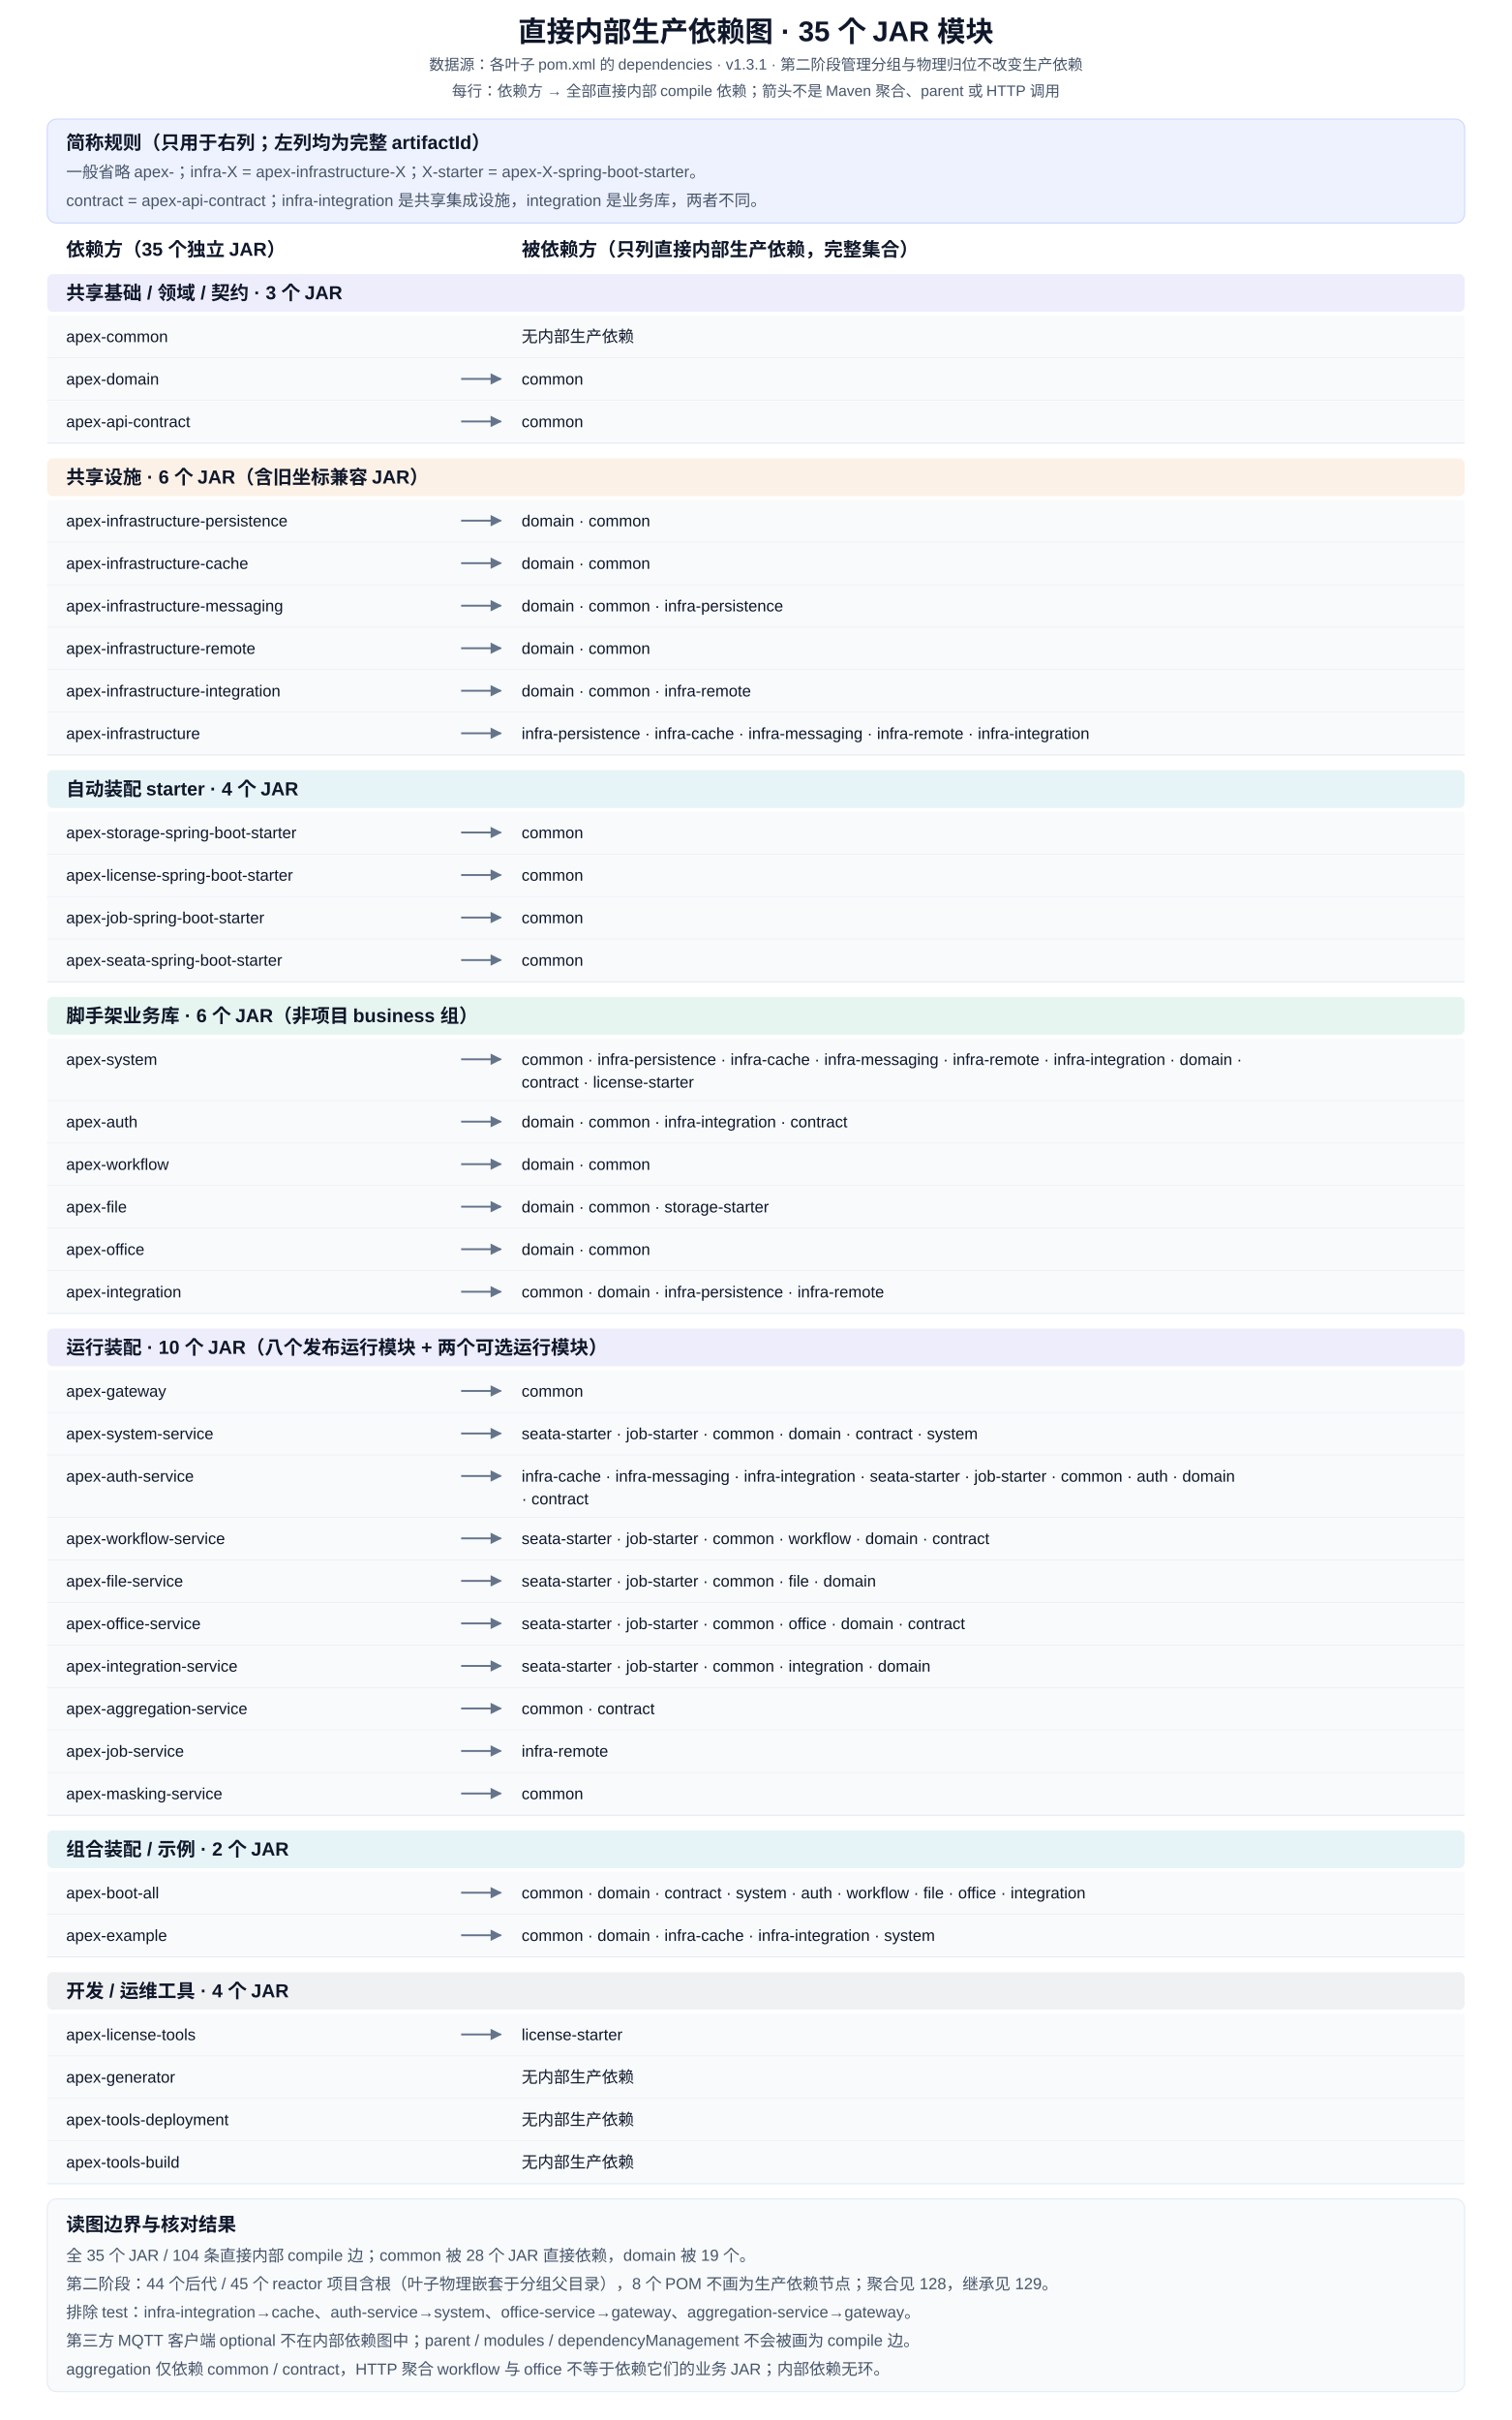
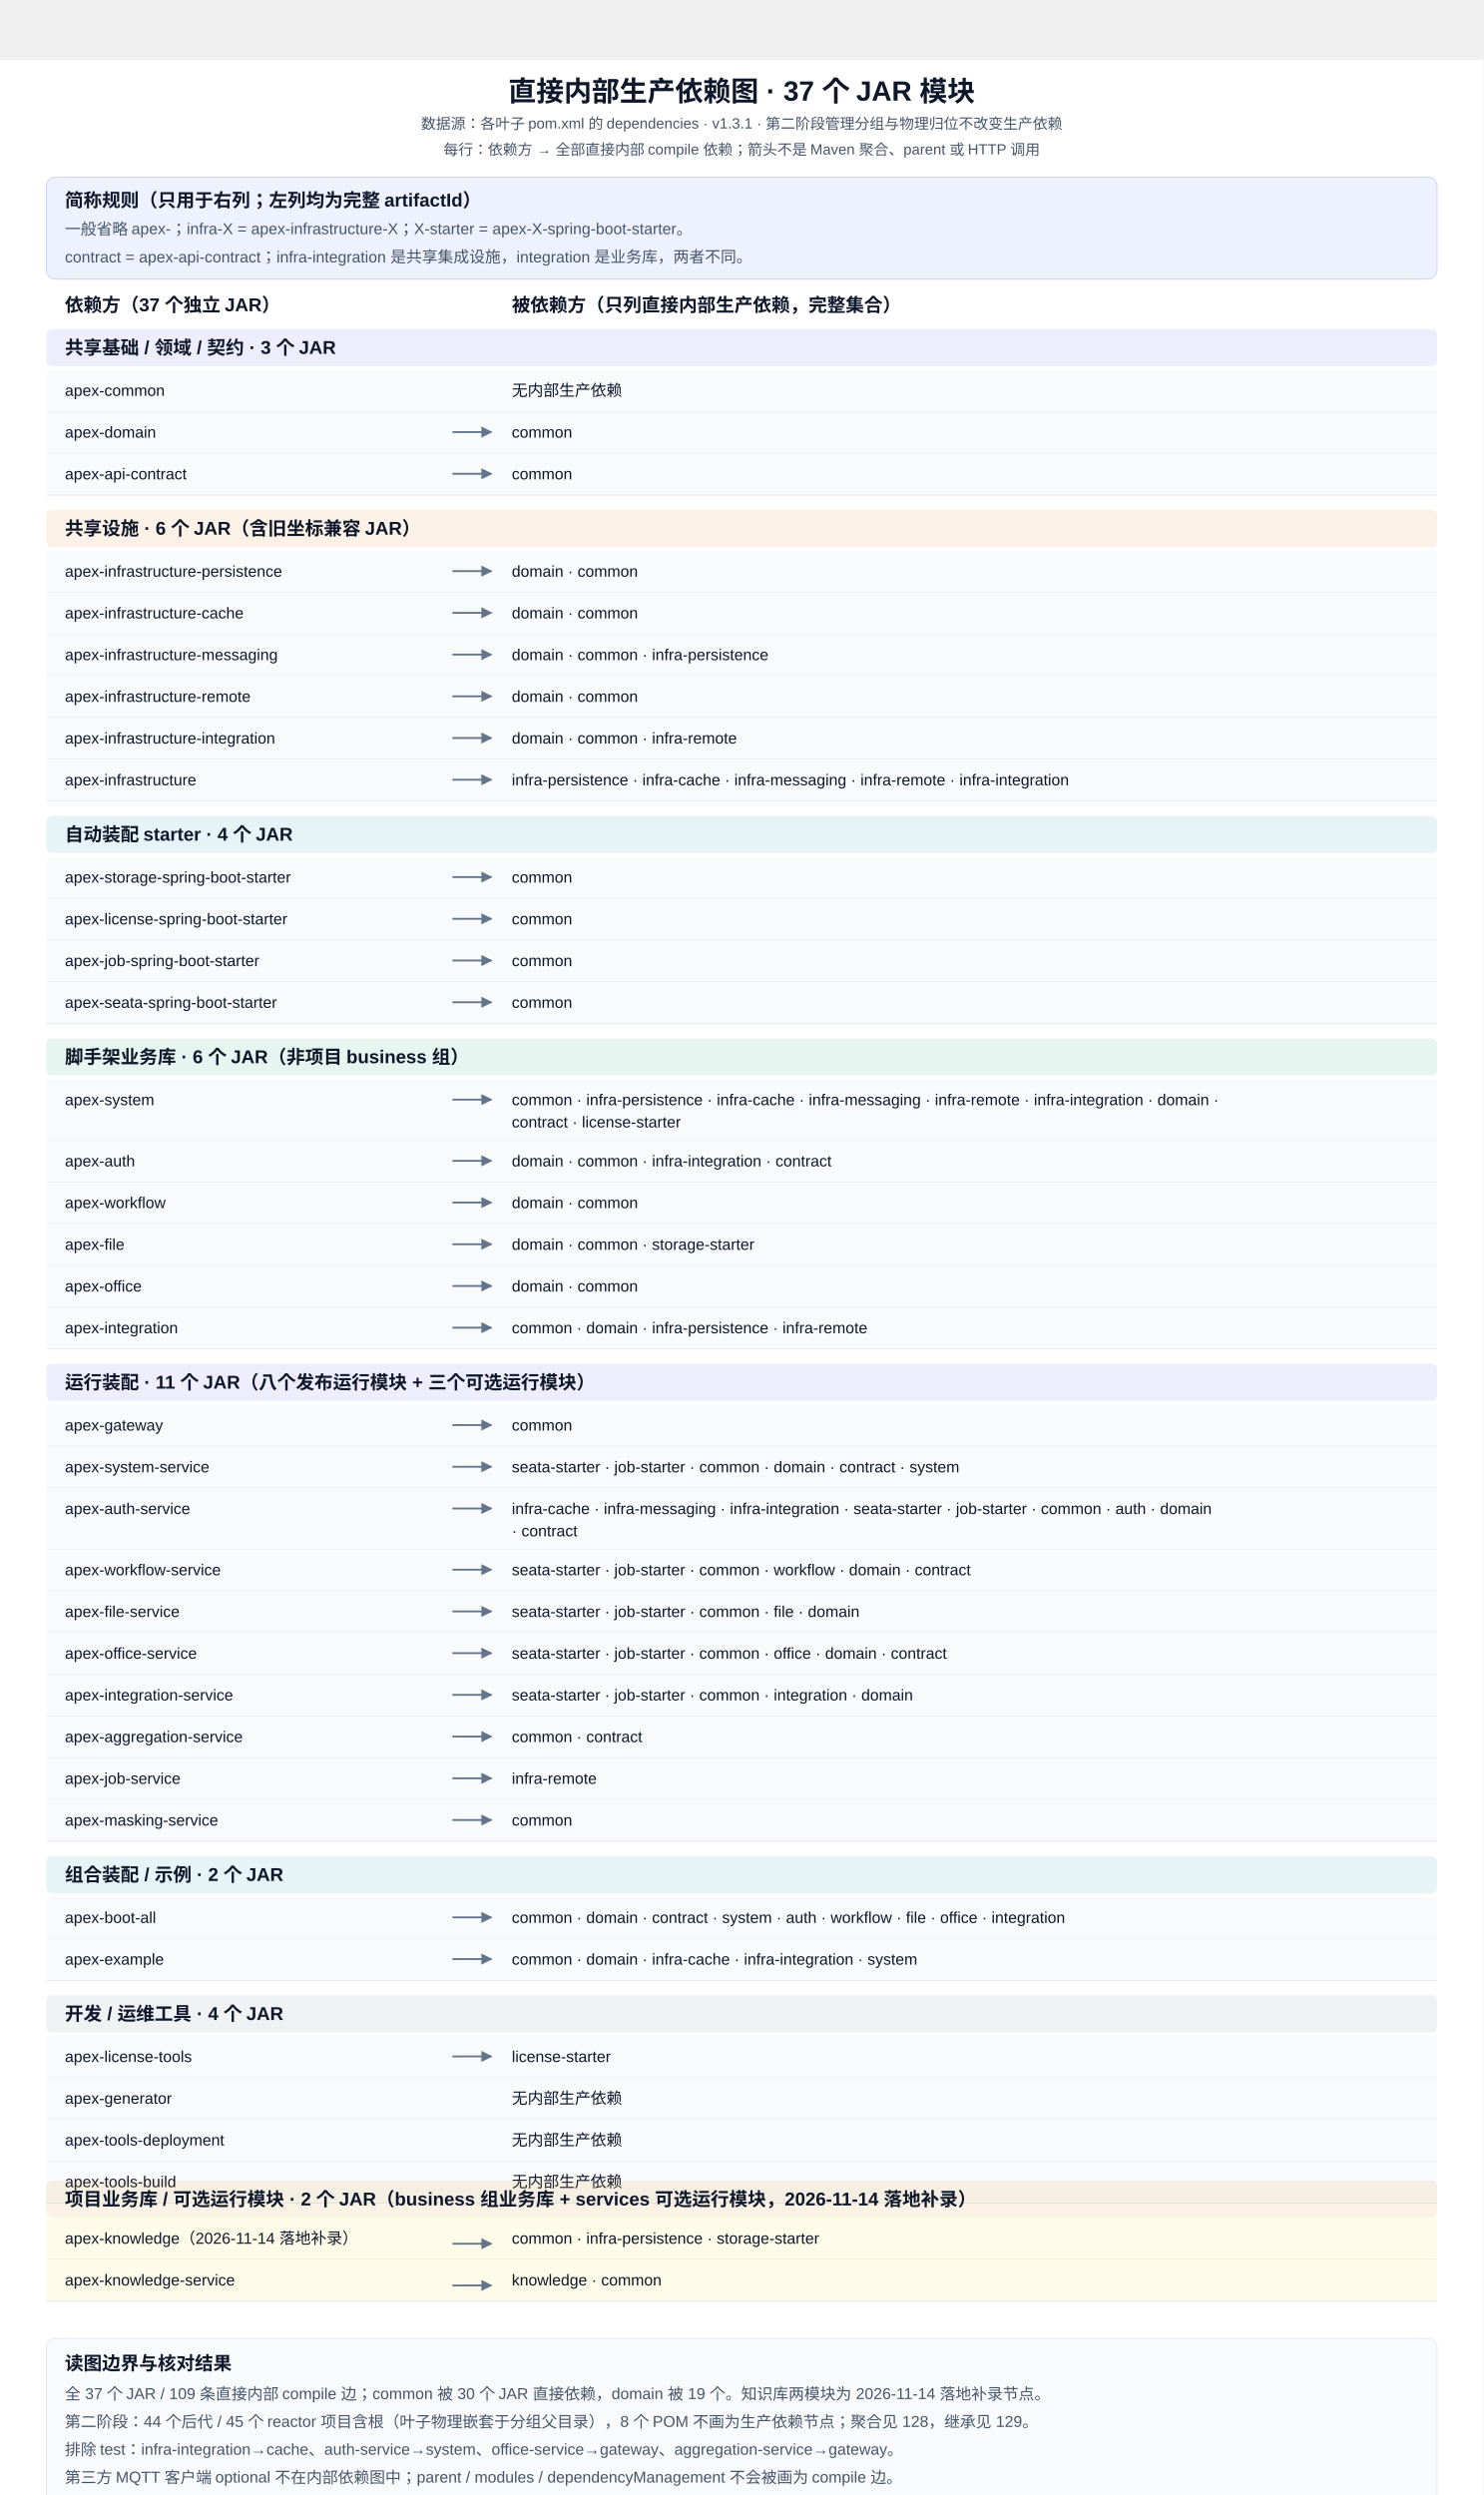
- <svg xmlns="http://www.w3.org/2000/svg" width="1600" height="2561" viewBox="0 0 1600 2561" role="img" aria-labelledby="title desc">
+ <svg xmlns="http://www.w3.org/2000/svg" width="1600" height="2691" viewBox="0 0 1600 2561" role="img" aria-labelledby="title desc">
  <defs>
    <style>
text{font-family:Arial,"PingFang SC","Microsoft YaHei",sans-serif;fill:#0f172a}
.title{font-size:30px;font-weight:700;text-anchor:middle}.sub{font-size:16px;fill:#475569;text-anchor:middle}
.head{font-size:20px;font-weight:700}.row{font-size:17px}.note{font-size:17px;fill:#475569}.small{font-size:15px;fill:#475569}
</style>
    <marker id="arrow" viewBox="0 0 10 10" refX="9" refY="5" markerWidth="6" markerHeight="6" orient="auto">
      <path d="M0 0L10 5L0 10Z" fill="#64748b" />
    </marker>
  </defs>
-   <rect width="1600" height="2561" fill="#fff" />
-   <text x="800" y="44" class="title">直接内部生产依赖图 · 35 个 JAR 模块</text>
+   <rect width="1600" height="2691" fill="#fff" />
+   <text x="800" y="44" class="title">直接内部生产依赖图 · 37 个 JAR 模块</text>
  <text x="800" y="74" class="sub">数据源：各叶子 pom.xml 的 dependencies · v1.3.1 · 第二阶段管理分组与物理归位不改变生产依赖</text>
  <text x="800" y="102" class="sub">每行：依赖方 → 全部直接内部 compile 依赖；箭头不是 Maven 聚合、parent 或 HTTP 调用</text>
  <rect x="50" y="126" width="1500" height="110" rx="10" fill="#eef2ff" stroke="#c7d2fe" />
  <text x="70" y="158" class="head">简称规则（只用于右列；左列均为完整 artifactId）</text>
  <text x="70" y="188" class="note">一般省略 apex-；infra-X = apex-infrastructure-X；X-starter = apex-X-spring-boot-starter。</text>
  <text x="70" y="218" class="note">contract = apex-api-contract；infra-integration 是共享集成设施，integration 是业务库，两者不同。</text>
-   <text x="70" y="271" class="head">依赖方（35 个独立 JAR）</text>
+   <text x="70" y="271" class="head">依赖方（37 个独立 JAR）</text>
  <text x="552" y="271" class="head">被依赖方（只列直接内部生产依赖，完整集合）</text>
  <rect x="50" y="290" width="1500" height="40" rx="6" fill="#4f46e5" fill-opacity="0.10" />
  <text x="70" y="317" class="head">共享基础 / 领域 / 契约 · 3 个 JAR</text>
  <g data-module="apex-common" data-dependencies="">
    <rect x="50" y="334" width="1500" height="45" fill="#f8fafc" />
    <path d="M50 379H1550" stroke="#e2e8f0" />
    <text x="70" y="362" class="row">apex-common</text>
    <text x="552" y="362" class="row">无内部生产依赖</text>
  </g>
  <g data-module="apex-domain" data-dependencies="apex-common">
    <rect x="50" y="379" width="1500" height="45" fill="#f8fafc" />
    <path d="M50 424H1550" stroke="#e2e8f0" />
    <text x="70" y="407" class="row">apex-domain</text>
    <path d="M488 401H530" stroke="#64748b" stroke-width="2" marker-end="url(#arrow)" />
    <text x="552" y="407" class="row">common</text>
  </g>
  <g data-module="apex-api-contract" data-dependencies="apex-common">
    <rect x="50" y="424" width="1500" height="45" fill="#f8fafc" />
    <path d="M50 469H1550" stroke="#e2e8f0" />
    <text x="70" y="452" class="row">apex-api-contract</text>
    <path d="M488 446H530" stroke="#64748b" stroke-width="2" marker-end="url(#arrow)" />
    <text x="552" y="452" class="row">common</text>
  </g>
  <rect x="50" y="485" width="1500" height="40" rx="6" fill="#d97706" fill-opacity="0.10" />
  <text x="70" y="512" class="head">共享设施 · 6 个 JAR（含旧坐标兼容 JAR）</text>
  <g data-module="apex-infrastructure-persistence" data-dependencies="apex-domain,apex-common">
    <rect x="50" y="529" width="1500" height="45" fill="#f8fafc" />
    <path d="M50 574H1550" stroke="#e2e8f0" />
    <text x="70" y="557" class="row">apex-infrastructure-persistence</text>
    <path d="M488 551H530" stroke="#64748b" stroke-width="2" marker-end="url(#arrow)" />
    <text x="552" y="557" class="row">domain · common</text>
  </g>
  <g data-module="apex-infrastructure-cache" data-dependencies="apex-domain,apex-common">
    <rect x="50" y="574" width="1500" height="45" fill="#f8fafc" />
    <path d="M50 619H1550" stroke="#e2e8f0" />
    <text x="70" y="602" class="row">apex-infrastructure-cache</text>
    <path d="M488 596H530" stroke="#64748b" stroke-width="2" marker-end="url(#arrow)" />
    <text x="552" y="602" class="row">domain · common</text>
  </g>
  <g data-module="apex-infrastructure-messaging" data-dependencies="apex-domain,apex-common,apex-infrastructure-persistence">
    <rect x="50" y="619" width="1500" height="45" fill="#f8fafc" />
    <path d="M50 664H1550" stroke="#e2e8f0" />
    <text x="70" y="647" class="row">apex-infrastructure-messaging</text>
    <path d="M488 641H530" stroke="#64748b" stroke-width="2" marker-end="url(#arrow)" />
    <text x="552" y="647" class="row">domain · common · infra-persistence</text>
  </g>
  <g data-module="apex-infrastructure-remote" data-dependencies="apex-domain,apex-common">
    <rect x="50" y="664" width="1500" height="45" fill="#f8fafc" />
    <path d="M50 709H1550" stroke="#e2e8f0" />
    <text x="70" y="692" class="row">apex-infrastructure-remote</text>
    <path d="M488 686H530" stroke="#64748b" stroke-width="2" marker-end="url(#arrow)" />
    <text x="552" y="692" class="row">domain · common</text>
  </g>
  <g data-module="apex-infrastructure-integration" data-dependencies="apex-domain,apex-common,apex-infrastructure-remote">
    <rect x="50" y="709" width="1500" height="45" fill="#f8fafc" />
    <path d="M50 754H1550" stroke="#e2e8f0" />
    <text x="70" y="737" class="row">apex-infrastructure-integration</text>
    <path d="M488 731H530" stroke="#64748b" stroke-width="2" marker-end="url(#arrow)" />
    <text x="552" y="737" class="row">domain · common · infra-remote</text>
  </g>
  <g data-module="apex-infrastructure" data-dependencies="apex-infrastructure-persistence,apex-infrastructure-cache,apex-infrastructure-messaging,apex-infrastructure-remote,apex-infrastructure-integration">
    <rect x="50" y="754" width="1500" height="45" fill="#f8fafc" />
    <path d="M50 799H1550" stroke="#e2e8f0" />
    <text x="70" y="782" class="row">apex-infrastructure</text>
    <path d="M488 776H530" stroke="#64748b" stroke-width="2" marker-end="url(#arrow)" />
    <text x="552" y="782" class="row">infra-persistence · infra-cache · infra-messaging · infra-remote · infra-integration</text>
  </g>
  <rect x="50" y="815" width="1500" height="40" rx="6" fill="#0891b2" fill-opacity="0.10" />
  <text x="70" y="842" class="head">自动装配 starter · 4 个 JAR</text>
  <g data-module="apex-storage-spring-boot-starter" data-dependencies="apex-common">
    <rect x="50" y="859" width="1500" height="45" fill="#f8fafc" />
    <path d="M50 904H1550" stroke="#e2e8f0" />
    <text x="70" y="887" class="row">apex-storage-spring-boot-starter</text>
    <path d="M488 881H530" stroke="#64748b" stroke-width="2" marker-end="url(#arrow)" />
    <text x="552" y="887" class="row">common</text>
  </g>
  <g data-module="apex-license-spring-boot-starter" data-dependencies="apex-common">
    <rect x="50" y="904" width="1500" height="45" fill="#f8fafc" />
    <path d="M50 949H1550" stroke="#e2e8f0" />
    <text x="70" y="932" class="row">apex-license-spring-boot-starter</text>
    <path d="M488 926H530" stroke="#64748b" stroke-width="2" marker-end="url(#arrow)" />
    <text x="552" y="932" class="row">common</text>
  </g>
  <g data-module="apex-job-spring-boot-starter" data-dependencies="apex-common">
    <rect x="50" y="949" width="1500" height="45" fill="#f8fafc" />
    <path d="M50 994H1550" stroke="#e2e8f0" />
    <text x="70" y="977" class="row">apex-job-spring-boot-starter</text>
    <path d="M488 971H530" stroke="#64748b" stroke-width="2" marker-end="url(#arrow)" />
    <text x="552" y="977" class="row">common</text>
  </g>
  <g data-module="apex-seata-spring-boot-starter" data-dependencies="apex-common">
    <rect x="50" y="994" width="1500" height="45" fill="#f8fafc" />
    <path d="M50 1039H1550" stroke="#e2e8f0" />
    <text x="70" y="1022" class="row">apex-seata-spring-boot-starter</text>
    <path d="M488 1016H530" stroke="#64748b" stroke-width="2" marker-end="url(#arrow)" />
    <text x="552" y="1022" class="row">common</text>
  </g>
  <rect x="50" y="1055" width="1500" height="40" rx="6" fill="#059669" fill-opacity="0.10" />
  <text x="70" y="1082" class="head">脚手架业务库 · 6 个 JAR（非项目 business 组）</text>
  <g data-module="apex-system" data-dependencies="apex-common,apex-infrastructure-persistence,apex-infrastructure-cache,apex-infrastructure-messaging,apex-infrastructure-remote,apex-infrastructure-integration,apex-domain,apex-api-contract,apex-license-spring-boot-starter">
    <rect x="50" y="1099" width="1500" height="66" fill="#f8fafc" />
    <path d="M50 1165H1550" stroke="#e2e8f0" />
    <text x="70" y="1127" class="row">apex-system</text>
    <path d="M488 1121H530" stroke="#64748b" stroke-width="2" marker-end="url(#arrow)" />
    <text x="552" y="1127" class="row">common · infra-persistence · infra-cache · infra-messaging · infra-remote · infra-integration · domain ·</text>
    <text x="552" y="1151" class="row">contract · license-starter</text>
  </g>
  <g data-module="apex-auth" data-dependencies="apex-domain,apex-common,apex-infrastructure-integration,apex-api-contract">
    <rect x="50" y="1165" width="1500" height="45" fill="#f8fafc" />
    <path d="M50 1210H1550" stroke="#e2e8f0" />
    <text x="70" y="1193" class="row">apex-auth</text>
    <path d="M488 1187H530" stroke="#64748b" stroke-width="2" marker-end="url(#arrow)" />
    <text x="552" y="1193" class="row">domain · common · infra-integration · contract</text>
  </g>
  <g data-module="apex-workflow" data-dependencies="apex-domain,apex-common">
    <rect x="50" y="1210" width="1500" height="45" fill="#f8fafc" />
    <path d="M50 1255H1550" stroke="#e2e8f0" />
    <text x="70" y="1238" class="row">apex-workflow</text>
    <path d="M488 1232H530" stroke="#64748b" stroke-width="2" marker-end="url(#arrow)" />
    <text x="552" y="1238" class="row">domain · common</text>
  </g>
  <g data-module="apex-file" data-dependencies="apex-domain,apex-common,apex-storage-spring-boot-starter">
    <rect x="50" y="1255" width="1500" height="45" fill="#f8fafc" />
    <path d="M50 1300H1550" stroke="#e2e8f0" />
    <text x="70" y="1283" class="row">apex-file</text>
    <path d="M488 1277H530" stroke="#64748b" stroke-width="2" marker-end="url(#arrow)" />
    <text x="552" y="1283" class="row">domain · common · storage-starter</text>
  </g>
  <g data-module="apex-office" data-dependencies="apex-domain,apex-common">
    <rect x="50" y="1300" width="1500" height="45" fill="#f8fafc" />
    <path d="M50 1345H1550" stroke="#e2e8f0" />
    <text x="70" y="1328" class="row">apex-office</text>
    <path d="M488 1322H530" stroke="#64748b" stroke-width="2" marker-end="url(#arrow)" />
    <text x="552" y="1328" class="row">domain · common</text>
  </g>
  <g data-module="apex-integration" data-dependencies="apex-common,apex-domain,apex-infrastructure-persistence,apex-infrastructure-remote">
    <rect x="50" y="1345" width="1500" height="45" fill="#f8fafc" />
    <path d="M50 1390H1550" stroke="#e2e8f0" />
    <text x="70" y="1373" class="row">apex-integration</text>
    <path d="M488 1367H530" stroke="#64748b" stroke-width="2" marker-end="url(#arrow)" />
    <text x="552" y="1373" class="row">common · domain · infra-persistence · infra-remote</text>
  </g>
  <rect x="50" y="1406" width="1500" height="40" rx="6" fill="#4f46e5" fill-opacity="0.10" />
-   <text x="70" y="1433" class="head">运行装配 · 10 个 JAR（八个发布运行模块 + 两个可选运行模块）</text>
+   <text x="70" y="1433" class="head">运行装配 · 11 个 JAR（八个发布运行模块 + 三个可选运行模块）</text>
  <g data-module="apex-gateway" data-dependencies="apex-common">
    <rect x="50" y="1450" width="1500" height="45" fill="#f8fafc" />
    <path d="M50 1495H1550" stroke="#e2e8f0" />
    <text x="70" y="1478" class="row">apex-gateway</text>
    <path d="M488 1472H530" stroke="#64748b" stroke-width="2" marker-end="url(#arrow)" />
    <text x="552" y="1478" class="row">common</text>
  </g>
  <g data-module="apex-system-service" data-dependencies="apex-seata-spring-boot-starter,apex-job-spring-boot-starter,apex-common,apex-domain,apex-api-contract,apex-system">
    <rect x="50" y="1495" width="1500" height="45" fill="#f8fafc" />
    <path d="M50 1540H1550" stroke="#e2e8f0" />
    <text x="70" y="1523" class="row">apex-system-service</text>
    <path d="M488 1517H530" stroke="#64748b" stroke-width="2" marker-end="url(#arrow)" />
    <text x="552" y="1523" class="row">seata-starter · job-starter · common · domain · contract · system</text>
  </g>
  <g data-module="apex-auth-service" data-dependencies="apex-infrastructure-cache,apex-infrastructure-messaging,apex-infrastructure-integration,apex-seata-spring-boot-starter,apex-job-spring-boot-starter,apex-common,apex-auth,apex-domain,apex-api-contract">
    <rect x="50" y="1540" width="1500" height="66" fill="#f8fafc" />
    <path d="M50 1606H1550" stroke="#e2e8f0" />
    <text x="70" y="1568" class="row">apex-auth-service</text>
    <path d="M488 1562H530" stroke="#64748b" stroke-width="2" marker-end="url(#arrow)" />
    <text x="552" y="1568" class="row">infra-cache · infra-messaging · infra-integration · seata-starter · job-starter · common · auth · domain</text>
    <text x="552" y="1592" class="row">· contract</text>
  </g>
  <g data-module="apex-workflow-service" data-dependencies="apex-seata-spring-boot-starter,apex-job-spring-boot-starter,apex-common,apex-workflow,apex-domain,apex-api-contract">
    <rect x="50" y="1606" width="1500" height="45" fill="#f8fafc" />
    <path d="M50 1651H1550" stroke="#e2e8f0" />
    <text x="70" y="1634" class="row">apex-workflow-service</text>
    <path d="M488 1628H530" stroke="#64748b" stroke-width="2" marker-end="url(#arrow)" />
    <text x="552" y="1634" class="row">seata-starter · job-starter · common · workflow · domain · contract</text>
  </g>
  <g data-module="apex-file-service" data-dependencies="apex-seata-spring-boot-starter,apex-job-spring-boot-starter,apex-common,apex-file,apex-domain">
    <rect x="50" y="1651" width="1500" height="45" fill="#f8fafc" />
    <path d="M50 1696H1550" stroke="#e2e8f0" />
    <text x="70" y="1679" class="row">apex-file-service</text>
    <path d="M488 1673H530" stroke="#64748b" stroke-width="2" marker-end="url(#arrow)" />
    <text x="552" y="1679" class="row">seata-starter · job-starter · common · file · domain</text>
  </g>
  <g data-module="apex-office-service" data-dependencies="apex-seata-spring-boot-starter,apex-job-spring-boot-starter,apex-common,apex-office,apex-domain,apex-api-contract">
    <rect x="50" y="1696" width="1500" height="45" fill="#f8fafc" />
    <path d="M50 1741H1550" stroke="#e2e8f0" />
    <text x="70" y="1724" class="row">apex-office-service</text>
    <path d="M488 1718H530" stroke="#64748b" stroke-width="2" marker-end="url(#arrow)" />
    <text x="552" y="1724" class="row">seata-starter · job-starter · common · office · domain · contract</text>
  </g>
  <g data-module="apex-integration-service" data-dependencies="apex-seata-spring-boot-starter,apex-job-spring-boot-starter,apex-common,apex-integration,apex-domain">
    <rect x="50" y="1741" width="1500" height="45" fill="#f8fafc" />
    <path d="M50 1786H1550" stroke="#e2e8f0" />
    <text x="70" y="1769" class="row">apex-integration-service</text>
    <path d="M488 1763H530" stroke="#64748b" stroke-width="2" marker-end="url(#arrow)" />
    <text x="552" y="1769" class="row">seata-starter · job-starter · common · integration · domain</text>
  </g>
  <g data-module="apex-aggregation-service" data-dependencies="apex-common,apex-api-contract">
    <rect x="50" y="1786" width="1500" height="45" fill="#f8fafc" />
    <path d="M50 1831H1550" stroke="#e2e8f0" />
    <text x="70" y="1814" class="row">apex-aggregation-service</text>
    <path d="M488 1808H530" stroke="#64748b" stroke-width="2" marker-end="url(#arrow)" />
    <text x="552" y="1814" class="row">common · contract</text>
  </g>
  <g data-module="apex-job-service" data-dependencies="apex-infrastructure-remote">
    <rect x="50" y="1831" width="1500" height="45" fill="#f8fafc" />
    <path d="M50 1876H1550" stroke="#e2e8f0" />
    <text x="70" y="1859" class="row">apex-job-service</text>
    <path d="M488 1853H530" stroke="#64748b" stroke-width="2" marker-end="url(#arrow)" />
    <text x="552" y="1859" class="row">infra-remote</text>
  </g>
  <g data-module="apex-masking-service" data-dependencies="apex-common">
    <rect x="50" y="1876" width="1500" height="45" fill="#f8fafc" />
    <path d="M50 1921H1550" stroke="#e2e8f0" />
    <text x="70" y="1904" class="row">apex-masking-service</text>
    <path d="M488 1898H530" stroke="#64748b" stroke-width="2" marker-end="url(#arrow)" />
    <text x="552" y="1904" class="row">common</text>
  </g>
  <rect x="50" y="1937" width="1500" height="40" rx="6" fill="#0891b2" fill-opacity="0.10" />
  <text x="70" y="1964" class="head">组合装配 / 示例 · 2 个 JAR</text>
  <g data-module="apex-boot-all" data-dependencies="apex-common,apex-domain,apex-api-contract,apex-system,apex-auth,apex-workflow,apex-file,apex-office,apex-integration">
    <rect x="50" y="1981" width="1500" height="45" fill="#f8fafc" />
    <path d="M50 2026H1550" stroke="#e2e8f0" />
    <text x="70" y="2009" class="row">apex-boot-all</text>
    <path d="M488 2003H530" stroke="#64748b" stroke-width="2" marker-end="url(#arrow)" />
    <text x="552" y="2009" class="row">common · domain · contract · system · auth · workflow · file · office · integration</text>
  </g>
  <g data-module="apex-example" data-dependencies="apex-common,apex-domain,apex-infrastructure-cache,apex-infrastructure-integration,apex-system">
    <rect x="50" y="2026" width="1500" height="45" fill="#f8fafc" />
    <path d="M50 2071H1550" stroke="#e2e8f0" />
    <text x="70" y="2054" class="row">apex-example</text>
    <path d="M488 2048H530" stroke="#64748b" stroke-width="2" marker-end="url(#arrow)" />
    <text x="552" y="2054" class="row">common · domain · infra-cache · infra-integration · system</text>
  </g>
  <rect x="50" y="2087" width="1500" height="40" rx="6" fill="#64748b" fill-opacity="0.10" />
  <text x="70" y="2114" class="head">开发 / 运维工具 · 4 个 JAR</text>
  <g data-module="apex-license-tools" data-dependencies="apex-license-spring-boot-starter">
    <rect x="50" y="2131" width="1500" height="45" fill="#f8fafc" />
    <path d="M50 2176H1550" stroke="#e2e8f0" />
    <text x="70" y="2159" class="row">apex-license-tools</text>
    <path d="M488 2153H530" stroke="#64748b" stroke-width="2" marker-end="url(#arrow)" />
    <text x="552" y="2159" class="row">license-starter</text>
  </g>
  <g data-module="apex-generator" data-dependencies="">
    <rect x="50" y="2176" width="1500" height="45" fill="#f8fafc" />
    <path d="M50 2221H1550" stroke="#e2e8f0" />
    <text x="70" y="2204" class="row">apex-generator</text>
    <text x="552" y="2204" class="row">无内部生产依赖</text>
  </g>
  <g data-module="apex-tools-deployment" data-dependencies="">
    <rect x="50" y="2221" width="1500" height="45" fill="#f8fafc" />
    <path d="M50 2266H1550" stroke="#e2e8f0" />
    <text x="70" y="2249" class="row">apex-tools-deployment</text>
    <text x="552" y="2249" class="row">无内部生产依赖</text>
  </g>
  <g data-module="apex-tools-build" data-dependencies="">
    <rect x="50" y="2266" width="1500" height="45" fill="#f8fafc" />
    <path d="M50 2311H1550" stroke="#e2e8f0" />
    <text x="70" y="2294" class="row">apex-tools-build</text>
    <text x="552" y="2294" class="row">无内部生产依赖</text>
  </g>
-   <rect x="50" y="2327" width="1500" height="204" rx="10" fill="#f8fafc" stroke="#e2e8f0" />
-   <text x="70" y="2361" class="head">读图边界与核对结果</text>
-   <text x="70" y="2393" class="note">全 35 个 JAR / 104 条直接内部 compile 边；common 被 28 个 JAR 直接依赖，domain 被 19 个。</text>
-   <text x="70" y="2423" class="note">第二阶段：44 个后代 / 45 个 reactor 项目含根（叶子物理嵌套于分组父目录），8 个 POM 不画为生产依赖节点；聚合见 128，继承见 129。</text>
-   <text x="70" y="2453" class="note">排除 test：infra-integration→cache、auth-service→system、office-service→gateway、aggregation-service→gateway。</text>
-   <text x="70" y="2483" class="note">第三方 MQTT 客户端 optional 不在内部依赖图中；parent / modules / dependencyManagement 不会被画为 compile 边。</text>
-   <text x="70" y="2513" class="note">aggregation 仅依赖 common / contract，HTTP 聚合 workflow 与 office 不等于依赖它们的业务 JAR；内部依赖无环。</text>
+   <rect x="50" y="2287" width="1500" height="40" rx="6" fill="#ca8a04" fill-opacity="0.10" />
+   <text x="70" y="2314" class="head">项目业务库 / 可选运行模块 · 2 个 JAR（business 组业务库 + services 可选运行模块，2026-11-14 落地补录）</text>
+   <g data-module="apex-knowledge" data-dependencies="apex-common,apex-infrastructure-persistence,apex-storage-spring-boot-starter">
+     <rect x="50" y="2327" width="1500" height="45" fill="#fefce8" />
+     <path d="M50 2372H1550" stroke="#e2e8f0" />
+     <text x="70" y="2355" class="row">apex-knowledge（2026-11-14 落地补录）</text>
+     <path d="M488 2355H530" stroke="#64748b" stroke-width="2" marker-end="url(#arrow)" />
+     <text x="552" y="2355" class="row">common · infra-persistence · storage-starter</text>
+   </g>
+   <g data-module="apex-knowledge-service" data-dependencies="apex-common,apex-knowledge">
+     <rect x="50" y="2372" width="1500" height="45" fill="#fefce8" />
+     <path d="M50 2417H1550" stroke="#e2e8f0" />
+     <text x="70" y="2400" class="row">apex-knowledge-service</text>
+     <path d="M488 2400H530" stroke="#64748b" stroke-width="2" marker-end="url(#arrow)" />
+     <text x="552" y="2400" class="row">knowledge · common</text>
+   </g>
+   <rect x="50" y="2457" width="1500" height="204" rx="10" fill="#f8fafc" stroke="#e2e8f0" />
+   <text x="70" y="2491" class="head">读图边界与核对结果</text>
+   <text x="70" y="2523" class="note">全 37 个 JAR / 109 条直接内部 compile 边；common 被 30 个 JAR 直接依赖，domain 被 19 个。知识库两模块为 2026-11-14 落地补录节点。</text>
+   <text x="70" y="2553" class="note">第二阶段：44 个后代 / 45 个 reactor 项目含根（叶子物理嵌套于分组父目录），8 个 POM 不画为生产依赖节点；聚合见 128，继承见 129。</text>
+   <text x="70" y="2583" class="note">排除 test：infra-integration→cache、auth-service→system、office-service→gateway、aggregation-service→gateway。</text>
+   <text x="70" y="2613" class="note">第三方 MQTT 客户端 optional 不在内部依赖图中；parent / modules / dependencyManagement 不会被画为 compile 边。</text>
+   <text x="70" y="2643" class="note">aggregation 仅依赖 common / contract，HTTP 聚合 workflow 与 office 不等于依赖它们的业务 JAR；内部依赖无环。</text>
</svg>
